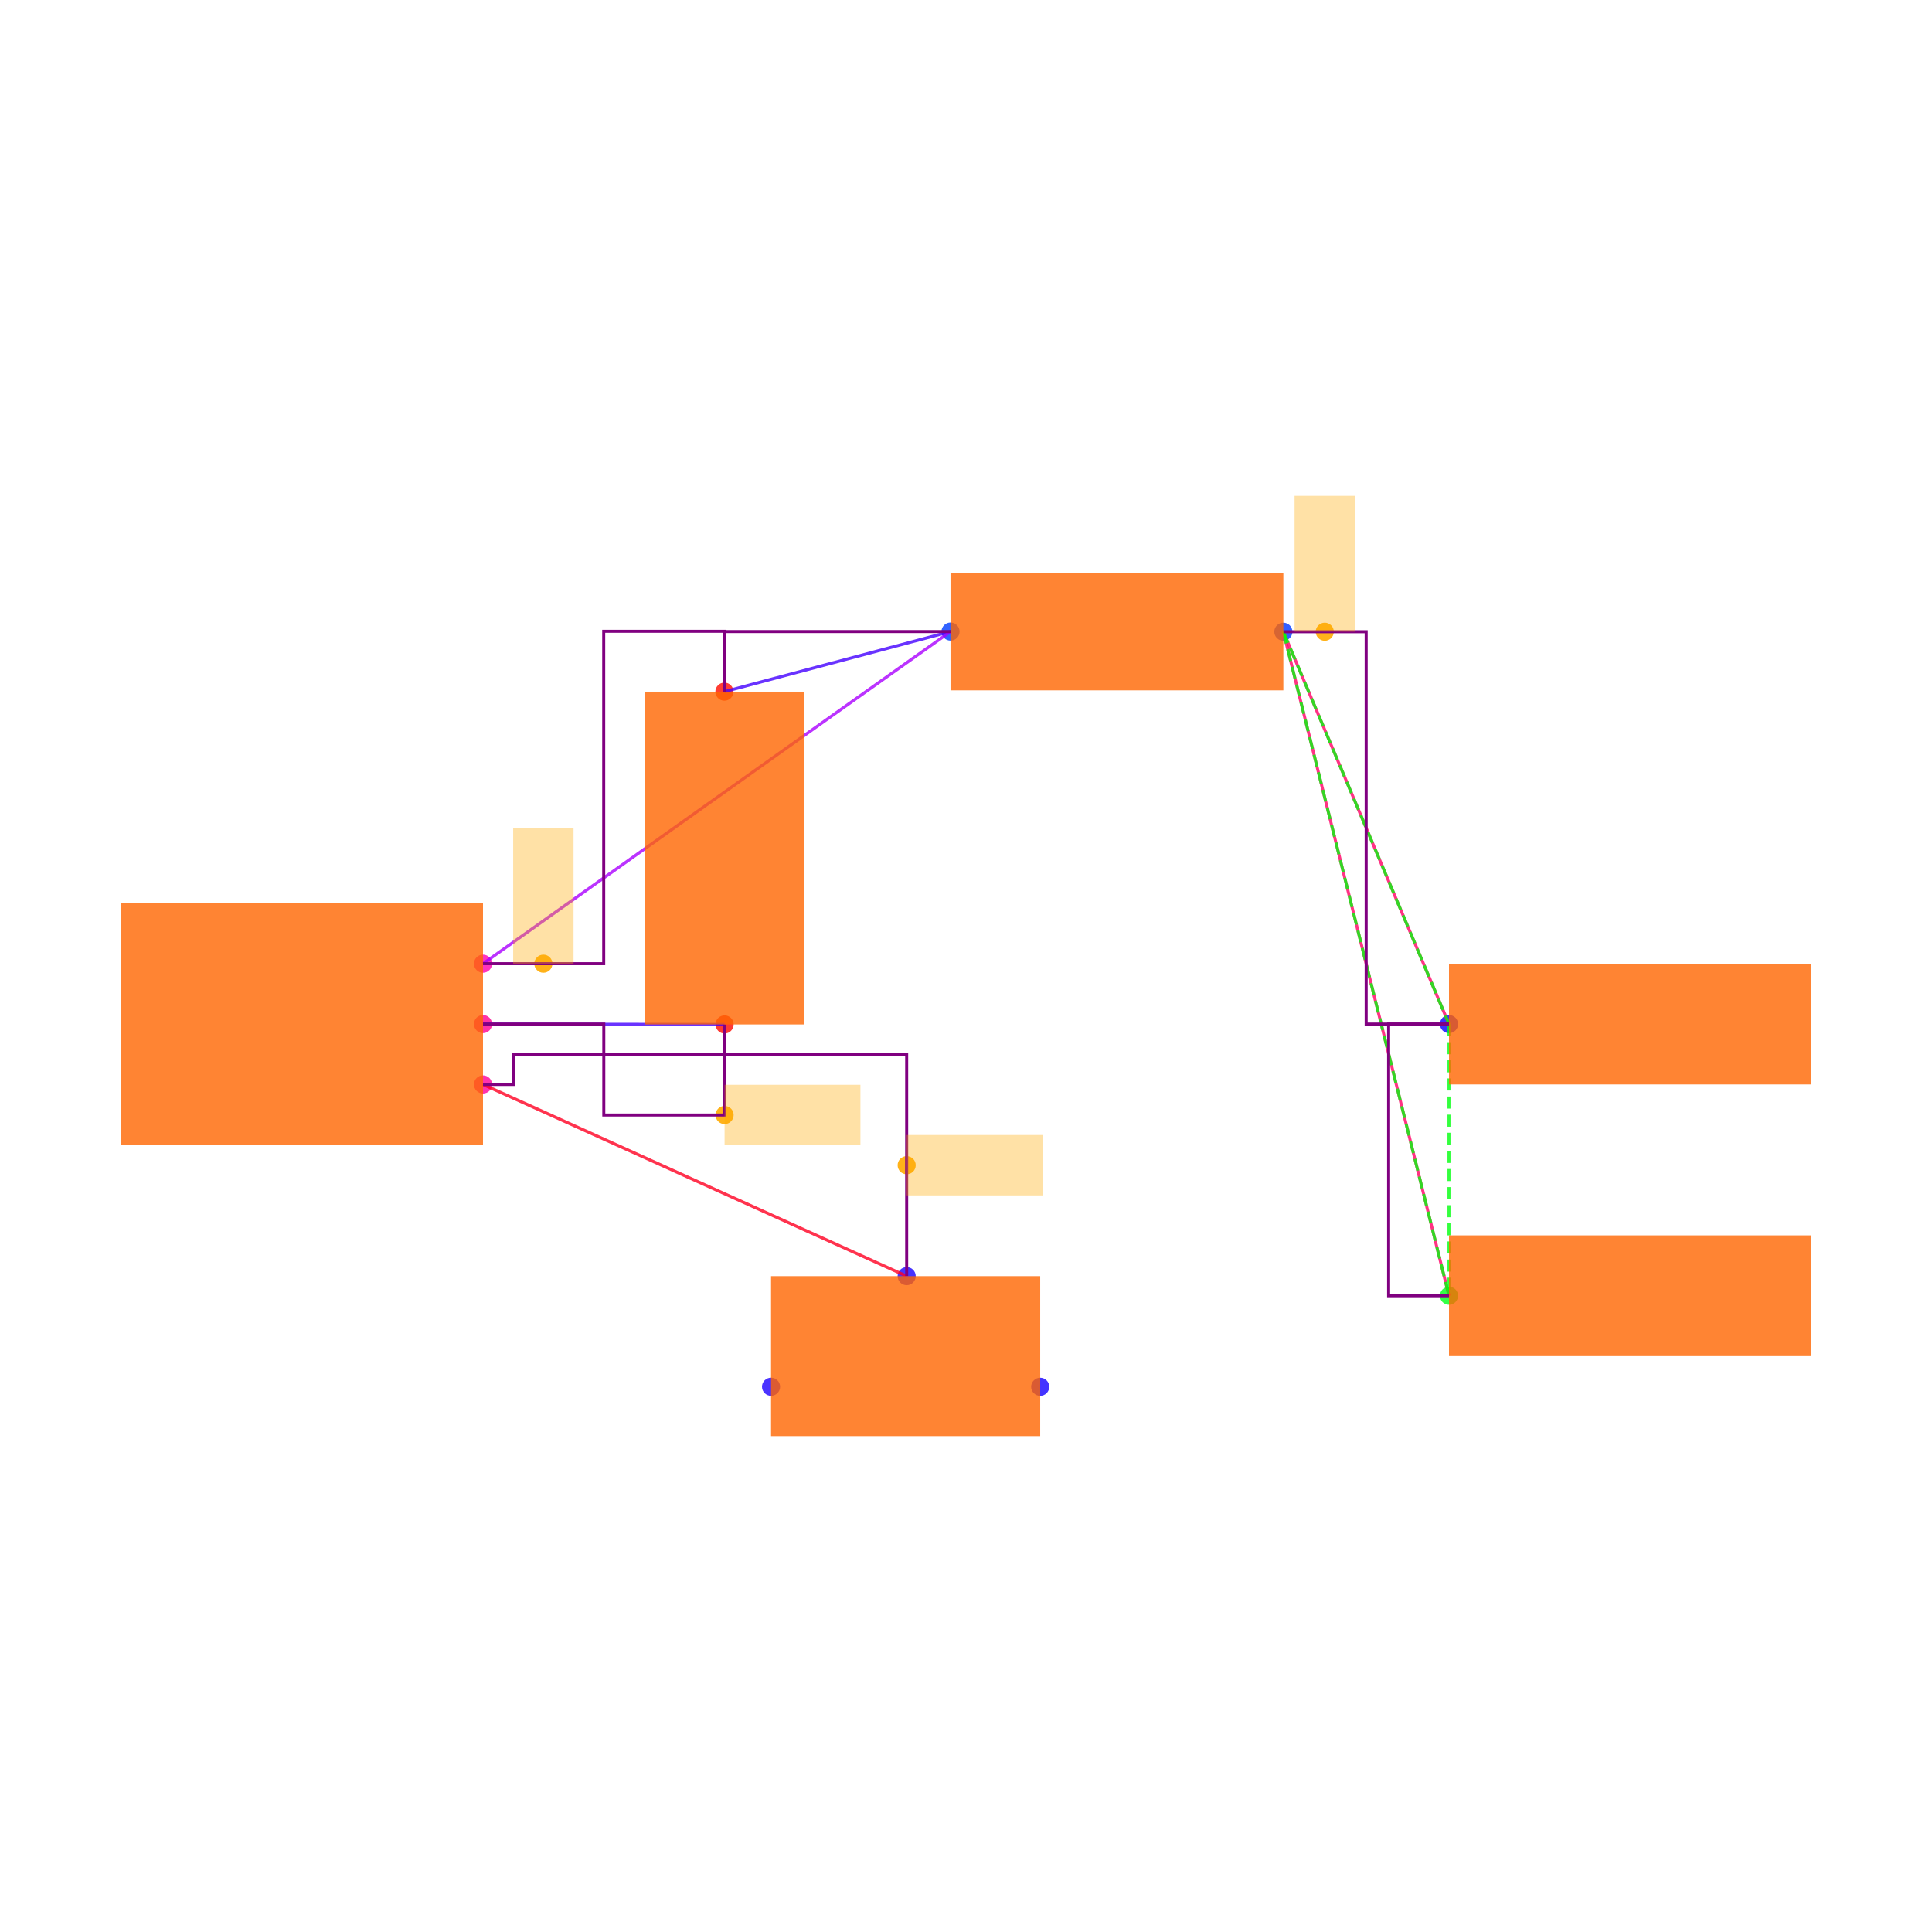
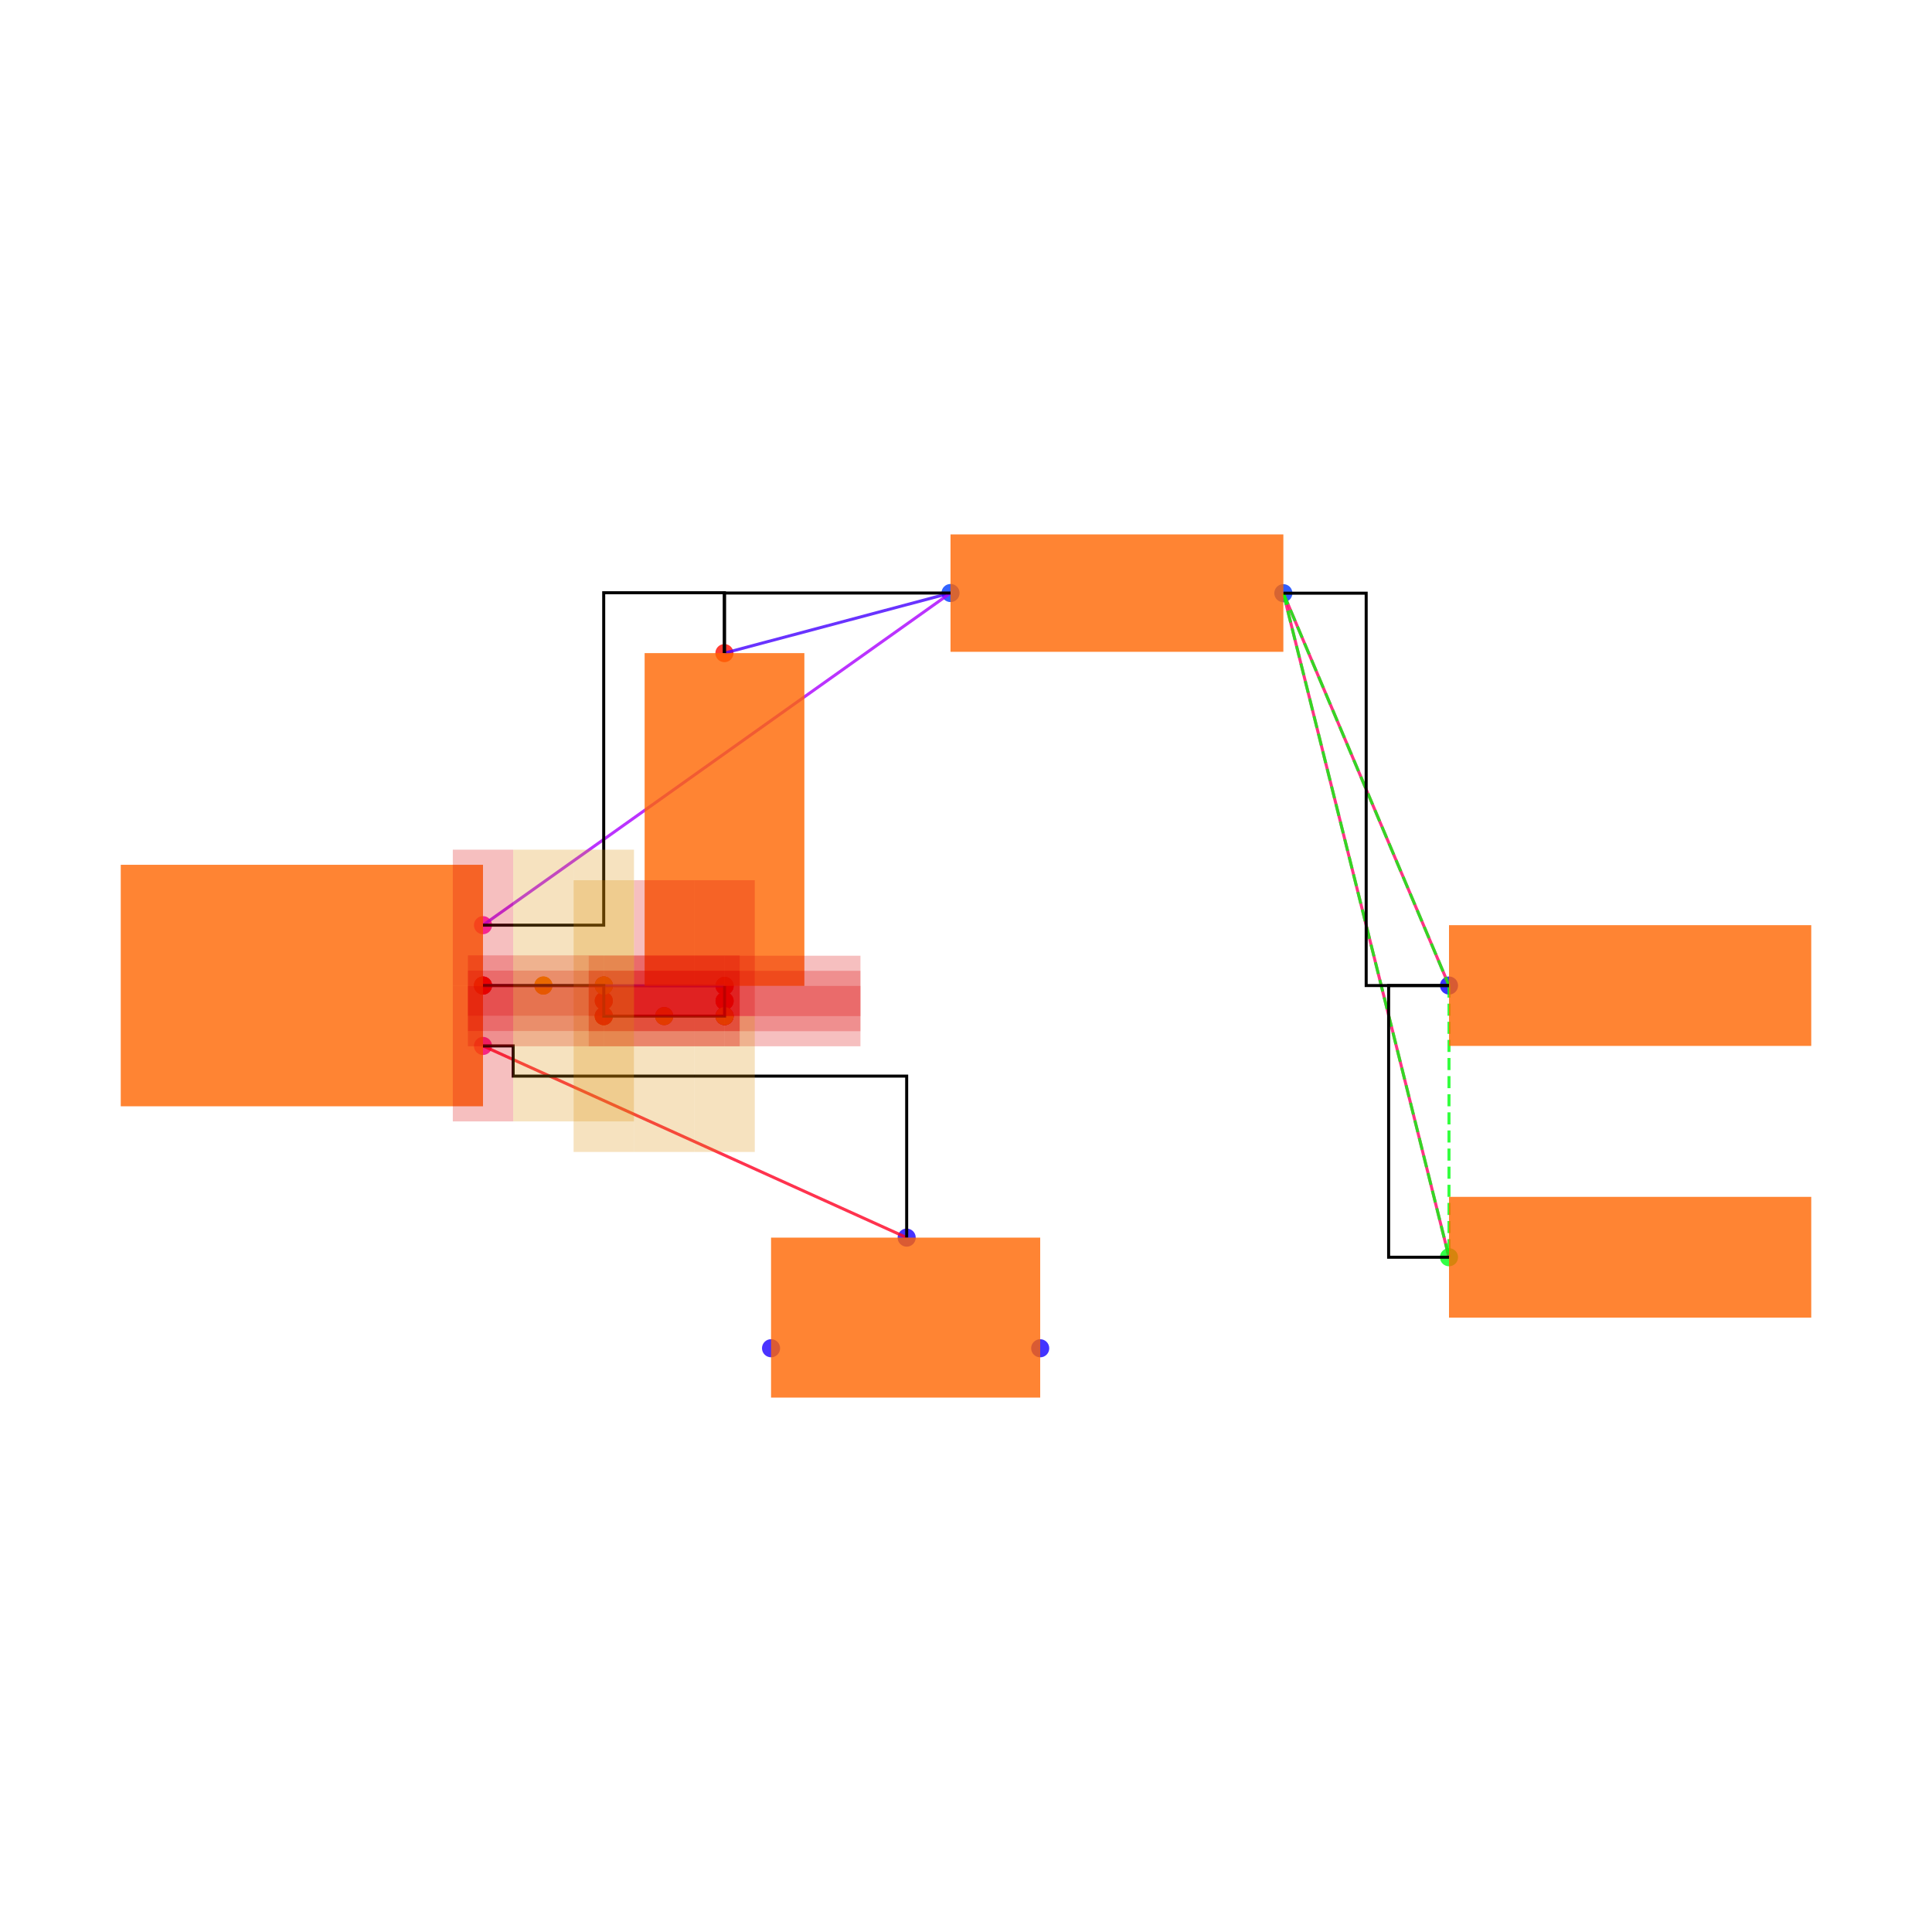
<svg xmlns="http://www.w3.org/2000/svg" width="640" height="640" viewBox="0 0 640 640">
  <rect width="100%" height="100%" fill="white" />
  <g>
-     <circle data-type="point" data-label="U1.6 x+" data-x="0.6000000000000001" data-y="-0.2" cx="160" cy="359.238" r="3" fill="hsl(324, 100%, 50%, 0.8)" />
-   </g>
-   <g>
-     <circle data-type="point" data-label="U1.8 x+" data-x="0.6000000000000001" data-y="0" cx="160" cy="339.238" r="3" fill="hsl(326, 100%, 50%, 0.8)" />
-   </g>
-   <g>
-     <circle data-type="point" data-label="U1.1 x+" data-x="0.6000000000000001" data-y="0.2" cx="160" cy="319.238" r="3" fill="hsl(319, 100%, 50%, 0.8)" />
-   </g>
-   <g>
-     <circle data-type="point" data-label="C2.1 y-" data-x="1.4002733499999995" data-y="-0.0012093000000001908" cx="240.027" cy="339.359" r="3" fill="hsl(2, 100%, 50%, 0.8)" />
-   </g>
-   <g>
-     <circle data-type="point" data-label="C2.2 y+" data-x="1.3997266500000003" data-y="1.1012093000000003" cx="239.973" cy="229.117" r="3" fill="hsl(3, 100%, 50%, 0.8)" />
-   </g>
-   <g>
-     <circle data-type="point" data-label="R1.1 x-" data-x="2.1487092999999997" data-y="1.3002732499999994" cx="314.871" cy="209.211" r="3" fill="hsl(226, 100%, 50%, 0.8)" />
-   </g>
-   <g>
-     <circle data-type="point" data-label="R1.2 x+" data-x="3.2512907000000006" data-y="1.2997267500000007" cx="425.129" cy="209.265" r="3" fill="hsl(227, 100%, 50%, 0.8)" />
-   </g>
-   <g>
-     <circle data-type="point" data-label="JP5.1 x-" data-x="3.8000000000000003" data-y="0" cx="480" cy="339.238" r="3" fill="hsl(242, 100%, 50%, 0.8)" />
-   </g>
-   <g>
-     <circle data-type="point" data-label="JP9.1 x-" data-x="3.8000000000000003" data-y="-0.9" cx="480" cy="429.238" r="3" fill="hsl(126, 100%, 50%, 0.8)" />
-   </g>
-   <g>
-     <circle data-type="point" data-label="JP8.1 x+" data-x="2.4458007999999998" data-y="-1.2015872704999997" cx="344.58" cy="459.397" r="3" fill="hsl(245, 100%, 50%, 0.8)" />
-   </g>
-   <g>
-     <circle data-type="point" data-label="JP8.2 y+" data-x="2.0034928" data-y="-0.8350319000000007" cx="300.349" cy="422.741" r="3" fill="hsl(246, 100%, 50%, 0.8)" />
-   </g>
-   <g>
-     <circle data-type="point" data-label="JP8.3 x-" data-x="1.5541992" data-y="-1.2014628704999997" cx="255.42" cy="459.384" r="3" fill="hsl(247, 100%, 50%, 0.8)" />
-   </g>
-   <g>
-     <circle data-type="point" data-label="anchorPoint orientation: x+" data-x="2.0034928" data-y="-0.46751595000000035" cx="300.349" cy="385.99" r="3" fill="hsl(40, 100%, 50%, 0.9)" />
-   </g>
-   <g>
-     <circle data-type="point" data-label="anchorPoint orientation: x+" data-x="1.4002733499999995" data-y="-0.30120930000000024" cx="240.027" cy="369.359" r="3" fill="hsl(40, 100%, 50%, 0.9)" />
-   </g>
-   <g>
-     <circle data-type="point" data-label="anchorPoint orientation: y+" data-x="0.7999316625000001" data-y="0.2" cx="179.993" cy="319.238" r="3" fill="hsl(40, 100%, 50%, 0.9)" />
-   </g>
-   <g>
-     <circle data-type="point" data-label="anchorPoint orientation: y+" data-x="3.3884680250000008" data-y="1.2997267500000007" cx="438.847" cy="209.265" r="3" fill="hsl(40, 100%, 50%, 0.9)" />
-   </g>
-   <g>
-     <polyline data-points="1.4002733499999995,-0.0012093000000001908 0.6000000000000001,0" data-type="line" data-label="" points="240.027,339.359 160,339.238" fill="none" stroke="hsl(256, 100%, 50%, 0.8)" stroke-width="1" />
-   </g>
-   <g>
-     <polyline data-points="1.3997266500000003,1.1012093000000003 2.1487092999999997,1.3002732499999994" data-type="line" data-label="" points="239.973,229.117 314.871,209.211" fill="none" stroke="hsl(256, 100%, 50%, 0.8)" stroke-width="1" />
-   </g>
-   <g>
-     <polyline data-points="2.1487092999999997,1.3002732499999994 0.6000000000000001,0.2" data-type="line" data-label="" points="314.871,209.211 160,319.238" fill="none" stroke="hsl(280, 100%, 50%, 0.8)" stroke-width="1" />
-   </g>
-   <g>
-     <polyline data-points="3.8000000000000003,0 3.2512907000000006,1.2997267500000007" data-type="line" data-label="" points="480,339.238 425.129,209.265" fill="none" stroke="hsl(336, 100%, 50%, 0.8)" stroke-width="1" />
-   </g>
-   <g>
-     <polyline data-points="3.8000000000000003,-0.9 3.2512907000000006,1.2997267500000007" data-type="line" data-label="" points="480,429.238 425.129,209.265" fill="none" stroke="hsl(336, 100%, 50%, 0.8)" stroke-width="1" />
-   </g>
-   <g>
-     <polyline data-points="2.0034928,-0.8350319000000007 0.6000000000000001,-0.2" data-type="line" data-label="" points="300.349,422.741 160,359.238" fill="none" stroke="hsl(352, 100%, 50%, 0.8)" stroke-width="1" />
-   </g>
-   <g>
-     <polyline data-points="3.2512907000000006,1.2997267500000007 3.8000000000000003,0" data-type="line" data-label="" points="425.129,209.265 480,339.238" fill="none" stroke="hsl(123, 100%, 50%, 0.8)" stroke-width="1" stroke-dasharray="4 2" />
-   </g>
-   <g>
-     <polyline data-points="3.2512907000000006,1.2997267500000007 3.8000000000000003,-0.9" data-type="line" data-label="" points="425.129,209.265 480,429.238" fill="none" stroke="hsl(123, 100%, 50%, 0.8)" stroke-width="1" stroke-dasharray="4 2" />
-   </g>
-   <g>
-     <polyline data-points="3.8000000000000003,0 3.8000000000000003,-0.9" data-type="line" data-label="" points="480,339.238 480,429.238" fill="none" stroke="hsl(123, 100%, 50%, 0.8)" stroke-width="1" stroke-dasharray="4 2" />
-   </g>
-   <g>
-     <polyline data-points="1.4002733499999995,-0.0012093000000001908 1.4002733499999995,-0.30120930000000024 1.0001366749999998,-0.30120930000000024 1.0001366749999998,0 0.6000000000000001,0" data-type="line" data-label="" points="240.027,339.359 240.027,369.359 200.014,369.359 200.014,339.238 160,339.238" fill="none" stroke="purple" stroke-width="1" />
-   </g>
-   <g>
-     <polyline data-points="2.1487092999999997,1.3002732499999994 1.3997266500000003,1.3002732499999994 1.3997266500000003,1.1012093000000003" data-type="line" data-label="" points="314.871,209.211 239.973,209.211 239.973,229.117" fill="none" stroke="purple" stroke-width="1" />
-   </g>
-   <g>
-     <polyline data-points="0.6000000000000001,0.2 0.9998633250000002,0.2 0.9998633250000002,1.3012093000000002 1.3997266500000003,1.3012093000000002 1.3997266500000003,1.1012093000000003" data-type="line" data-label="" points="160,319.238 199.986,319.238 199.986,209.117 239.973,209.117 239.973,229.117" fill="none" stroke="purple" stroke-width="1" />
-   </g>
-   <g>
-     <polyline data-points="3.8000000000000003,-0.9 3.6000000000000005,-0.9 3.6000000000000005,0 3.8000000000000003,0" data-type="line" data-label="" points="480,429.238 460,429.238 460,339.238 480,339.238" fill="none" stroke="purple" stroke-width="1" />
-   </g>
-   <g>
-     <polyline data-points="3.2512907000000006,1.2997267500000007 3.5256453500000005,1.2997267500000007 3.5256453500000005,0 3.8000000000000003,0" data-type="line" data-label="" points="425.129,209.265 452.565,209.265 452.565,339.238 480,339.238" fill="none" stroke="purple" stroke-width="1" />
-   </g>
-   <g>
-     <polyline data-points="2.0034928,-0.8350319000000007 2.0034928,-0.1 0.7000000000000001,-0.1 0.7000000000000001,-0.2 0.6000000000000001,-0.2" data-type="line" data-label="" points="300.349,422.741 300.349,349.238 170,349.238 170,359.238 160,359.238" fill="none" stroke="purple" stroke-width="1" />
-   </g>
-   <g>
-     <rect data-type="rect" data-label="schematic_component_0" data-x="0" data-y="0" x="40" y="299.238" width="120" height="80" fill="hsl(24, 100%, 50%, 0.8)" stroke="black" stroke-width="0.01" />
-   </g>
-   <g>
-     <rect data-type="rect" data-label="schematic_component_1" data-x="1.4" data-y="0.55" x="213.542" y="229.117" width="52.917" height="110.242" fill="hsl(24, 100%, 50%, 0.8)" stroke="black" stroke-width="0.01" />
-   </g>
-   <g>
-     <rect data-type="rect" data-label="schematic_component_2" data-x="2.7" data-y="1.3" x="314.871" y="189.792" width="110.258" height="38.891" fill="hsl(24, 100%, 50%, 0.8)" stroke="black" stroke-width="0.01" />
-   </g>
-   <g>
-     <rect data-type="rect" data-label="schematic_component_3" data-x="4.4" data-y="0" x="480" y="319.238" width="120" height="40" fill="hsl(24, 100%, 50%, 0.8)" stroke="black" stroke-width="0.01" />
-   </g>
-   <g>
-     <rect data-type="rect" data-label="schematic_component_4" data-x="4.4" data-y="-0.9" x="480" y="409.238" width="120" height="40" fill="hsl(24, 100%, 50%, 0.8)" stroke="black" stroke-width="0.01" />
-   </g>
-   <g>
-     <rect data-type="rect" data-label="schematic_component_5" data-x="2" data-y="-1.1" x="255.42" y="422.741" width="89.16" height="52.994" fill="hsl(24, 100%, 50%, 0.8)" stroke="black" stroke-width="0.01" />
-   </g>
-   <g>
-     <rect data-type="rect" data-label="netId: solderjumper.JP8 &gt; port.pin2 to .U1 &gt; .pin6 globalConnNetId: connectivity_net3" data-x="2.2284928" data-y="-0.46751595000000035" x="300.349" y="375.99" width="45" height="20" fill="hsl(40, 100%, 50%, 0.35)" stroke="black" stroke-width="0.01" />
-   </g>
-   <g>
-     <rect data-type="rect" data-label="netId: capacitor.C2 &gt; port.pin1 to .U1 &gt; .pin8 globalConnNetId: connectivity_net0" data-x="1.6252733499999996" data-y="-0.30120930000000024" x="240.027" y="359.359" width="45" height="20" fill="hsl(40, 100%, 50%, 0.35)" stroke="black" stroke-width="0.01" />
-   </g>
-   <g>
-     <rect data-type="rect" data-label="netId: resistor.R1 &gt; port.pin1 to .U1 &gt; .pin1 globalConnNetId: connectivity_net1" data-x="0.7999316625000001" data-y="0.42500000000000004" x="169.993" y="274.238" width="20" height="45" fill="hsl(40, 100%, 50%, 0.35)" stroke="black" stroke-width="0.01" />
-   </g>
-   <g>
-     <rect data-type="rect" data-label="netId: PAD globalConnNetId: connectivity_net2" data-x="3.3884680250000008" data-y="1.5247267500000008" x="428.847" y="164.265" width="20" height="45" fill="hsl(40, 100%, 50%, 0.35)" stroke="black" stroke-width="0.01" />
+     <circle data-type="point" data-label="U1.6 x+" data-x="0.6000000000000001" data-y="-0.2" cx="160" cy="346.474" r="3" fill="hsl(324, 100%, 50%, 0.8)" />
+   </g>
+   <g>
+     <circle data-type="point" data-label="U1.8 x+" data-x="0.6000000000000001" data-y="0" cx="160" cy="326.474" r="3" fill="hsl(326, 100%, 50%, 0.8)" />
+   </g>
+   <g>
+     <circle data-type="point" data-label="U1.1 x+" data-x="0.6000000000000001" data-y="0.2" cx="160" cy="306.474" r="3" fill="hsl(319, 100%, 50%, 0.8)" />
+   </g>
+   <g>
+     <circle data-type="point" data-label="C2.1 y-" data-x="1.4002733499999995" data-y="-0.0012093000000001908" cx="240.027" cy="326.595" r="3" fill="hsl(2, 100%, 50%, 0.8)" />
+   </g>
+   <g>
+     <circle data-type="point" data-label="C2.2 y+" data-x="1.3997266500000003" data-y="1.1012093000000003" cx="239.973" cy="216.353" r="3" fill="hsl(3, 100%, 50%, 0.8)" />
+   </g>
+   <g>
+     <circle data-type="point" data-label="R1.1 x-" data-x="2.1487092999999997" data-y="1.3002732499999994" cx="314.871" cy="196.447" r="3" fill="hsl(226, 100%, 50%, 0.8)" />
+   </g>
+   <g>
+     <circle data-type="point" data-label="R1.2 x+" data-x="3.2512907000000006" data-y="1.2997267500000007" cx="425.129" cy="196.502" r="3" fill="hsl(227, 100%, 50%, 0.8)" />
+   </g>
+   <g>
+     <circle data-type="point" data-label="JP5.1 x-" data-x="3.8000000000000003" data-y="0" cx="480" cy="326.474" r="3" fill="hsl(242, 100%, 50%, 0.8)" />
+   </g>
+   <g>
+     <circle data-type="point" data-label="JP9.1 x-" data-x="3.8000000000000003" data-y="-0.9" cx="480" cy="416.474" r="3" fill="hsl(126, 100%, 50%, 0.8)" />
+   </g>
+   <g>
+     <circle data-type="point" data-label="JP8.1 x+" data-x="2.4458007999999998" data-y="-1.2015872704999997" cx="344.58" cy="446.633" r="3" fill="hsl(245, 100%, 50%, 0.8)" />
+   </g>
+   <g>
+     <circle data-type="point" data-label="JP8.2 y+" data-x="2.0034928" data-y="-0.8350319000000007" cx="300.349" cy="409.978" r="3" fill="hsl(246, 100%, 50%, 0.8)" />
+   </g>
+   <g>
+     <circle data-type="point" data-label="JP8.3 x-" data-x="1.5541992" data-y="-1.2014628704999997" cx="255.42" cy="446.621" r="3" fill="hsl(247, 100%, 50%, 0.8)" />
+   </g>
+   <g>
+     <circle data-type="point" data-label="anchor orientation: x+" data-x="1.4002733499999995" data-y="-0.0012093000000001908" cx="240.027" cy="326.595" r="3" fill="red" />
+   </g>
+   <g>
+     <circle data-type="point" data-label="anchor orientation: x-" data-x="1.4002733499999995" data-y="-0.0012093000000001908" cx="240.027" cy="326.595" r="3" fill="red" />
+   </g>
+   <g>
+     <circle data-type="point" data-label="anchor orientation: x+" data-x="1.4002733499999995" data-y="-0.051209300000000194" cx="240.027" cy="331.595" r="3" fill="red" />
+   </g>
+   <g>
+     <circle data-type="point" data-label="anchor orientation: x-" data-x="1.4002733499999995" data-y="-0.051209300000000194" cx="240.027" cy="331.595" r="3" fill="red" />
+   </g>
+   <g>
+     <circle data-type="point" data-label="anchor orientation: x+" data-x="1.4002733499999995" data-y="-0.1012093000000002" cx="240.027" cy="336.595" r="3" fill="red" />
+   </g>
+   <g>
+     <circle data-type="point" data-label="anchor orientation: x-" data-x="1.4002733499999995" data-y="-0.1012093000000002" cx="240.027" cy="336.595" r="3" fill="red" />
+   </g>
+   <g>
+     <circle data-type="point" data-label="anchor orientation: y+" data-x="1.4002733499999995" data-y="-0.1012093000000002" cx="240.027" cy="336.595" r="3" fill="red" />
+   </g>
+   <g>
+     <circle data-type="point" data-label="anchor orientation: y-" data-x="1.4002733499999995" data-y="-0.1012093000000002" cx="240.027" cy="336.595" r="3" fill="orange" />
+   </g>
+   <g>
+     <circle data-type="point" data-label="anchor orientation: y+" data-x="1.2002050124999997" data-y="-0.1012093000000002" cx="220.021" cy="336.595" r="3" fill="red" />
+   </g>
+   <g>
+     <circle data-type="point" data-label="anchor orientation: y-" data-x="1.2002050124999997" data-y="-0.1012093000000002" cx="220.021" cy="336.595" r="3" fill="orange" />
+   </g>
+   <g>
+     <circle data-type="point" data-label="anchor orientation: y+" data-x="1.0001366749999998" data-y="-0.1012093000000002" cx="200.014" cy="336.595" r="3" fill="orange" />
+   </g>
+   <g>
+     <circle data-type="point" data-label="anchor orientation: y-" data-x="1.0001366749999998" data-y="-0.1012093000000002" cx="200.014" cy="336.595" r="3" fill="orange" />
+   </g>
+   <g>
+     <circle data-type="point" data-label="anchor orientation: x+" data-x="1.0001366749999998" data-y="-0.1012093000000002" cx="200.014" cy="336.595" r="3" fill="red" />
+   </g>
+   <g>
+     <circle data-type="point" data-label="anchor orientation: x-" data-x="1.0001366749999998" data-y="-0.1012093000000002" cx="200.014" cy="336.595" r="3" fill="red" />
+   </g>
+   <g>
+     <circle data-type="point" data-label="anchor orientation: x+" data-x="1.0001366749999998" data-y="-0.0506046500000001" cx="200.014" cy="331.535" r="3" fill="red" />
+   </g>
+   <g>
+     <circle data-type="point" data-label="anchor orientation: x-" data-x="1.0001366749999998" data-y="-0.0506046500000001" cx="200.014" cy="331.535" r="3" fill="red" />
+   </g>
+   <g>
+     <circle data-type="point" data-label="anchor orientation: x+" data-x="1.0001366749999998" data-y="0" cx="200.014" cy="326.474" r="3" fill="red" />
+   </g>
+   <g>
+     <circle data-type="point" data-label="anchor orientation: x-" data-x="1.0001366749999998" data-y="0" cx="200.014" cy="326.474" r="3" fill="red" />
+   </g>
+   <g>
+     <circle data-type="point" data-label="anchor orientation: y+" data-x="1.0001366749999998" data-y="0" cx="200.014" cy="326.474" r="3" fill="orange" />
+   </g>
+   <g>
+     <circle data-type="point" data-label="anchor orientation: y-" data-x="1.0001366749999998" data-y="0" cx="200.014" cy="326.474" r="3" fill="orange" />
+   </g>
+   <g>
+     <circle data-type="point" data-label="anchor orientation: y+" data-x="0.8000683375" data-y="0" cx="180.007" cy="326.474" r="3" fill="orange" />
+   </g>
+   <g>
+     <circle data-type="point" data-label="anchor orientation: y-" data-x="0.8000683375" data-y="0" cx="180.007" cy="326.474" r="3" fill="orange" />
+   </g>
+   <g>
+     <circle data-type="point" data-label="anchor orientation: y+" data-x="0.6000000000000001" data-y="0" cx="160" cy="326.474" r="3" fill="red" />
+   </g>
+   <g>
+     <circle data-type="point" data-label="anchor orientation: y-" data-x="0.6000000000000001" data-y="0" cx="160" cy="326.474" r="3" fill="red" />
+   </g>
+   <g>
+     <polyline data-points="1.4002733499999995,-0.0012093000000001908 0.6000000000000001,0" data-type="line" data-label="" points="240.027,326.595 160,326.474" fill="none" stroke="hsl(256, 100%, 50%, 0.8)" stroke-width="1" />
+   </g>
+   <g>
+     <polyline data-points="1.3997266500000003,1.1012093000000003 2.1487092999999997,1.3002732499999994" data-type="line" data-label="" points="239.973,216.353 314.871,196.447" fill="none" stroke="hsl(256, 100%, 50%, 0.8)" stroke-width="1" />
+   </g>
+   <g>
+     <polyline data-points="2.1487092999999997,1.3002732499999994 0.6000000000000001,0.2" data-type="line" data-label="" points="314.871,196.447 160,306.474" fill="none" stroke="hsl(280, 100%, 50%, 0.8)" stroke-width="1" />
+   </g>
+   <g>
+     <polyline data-points="3.8000000000000003,0 3.2512907000000006,1.2997267500000007" data-type="line" data-label="" points="480,326.474 425.129,196.502" fill="none" stroke="hsl(336, 100%, 50%, 0.8)" stroke-width="1" />
+   </g>
+   <g>
+     <polyline data-points="3.8000000000000003,-0.9 3.2512907000000006,1.2997267500000007" data-type="line" data-label="" points="480,416.474 425.129,196.502" fill="none" stroke="hsl(336, 100%, 50%, 0.8)" stroke-width="1" />
+   </g>
+   <g>
+     <polyline data-points="2.0034928,-0.8350319000000007 0.6000000000000001,-0.2" data-type="line" data-label="" points="300.349,409.978 160,346.474" fill="none" stroke="hsl(352, 100%, 50%, 0.8)" stroke-width="1" />
+   </g>
+   <g>
+     <polyline data-points="3.2512907000000006,1.2997267500000007 3.8000000000000003,0" data-type="line" data-label="" points="425.129,196.502 480,326.474" fill="none" stroke="hsl(123, 100%, 50%, 0.8)" stroke-width="1" stroke-dasharray="4 2" />
+   </g>
+   <g>
+     <polyline data-points="3.2512907000000006,1.2997267500000007 3.8000000000000003,-0.9" data-type="line" data-label="" points="425.129,196.502 480,416.474" fill="none" stroke="hsl(123, 100%, 50%, 0.8)" stroke-width="1" stroke-dasharray="4 2" />
+   </g>
+   <g>
+     <polyline data-points="3.8000000000000003,0 3.8000000000000003,-0.9" data-type="line" data-label="" points="480,326.474 480,416.474" fill="none" stroke="hsl(123, 100%, 50%, 0.8)" stroke-width="1" stroke-dasharray="4 2" />
+   </g>
+   <g>
+     <polyline data-points="1.4002733499999995,-0.0012093000000001908 1.4002733499999995,-0.1012093000000002 1.0001366749999998,-0.1012093000000002 1.0001366749999998,0 0.6000000000000001,0" data-type="line" data-label="" points="240.027,326.595 240.027,336.595 200.014,336.595 200.014,326.474 160,326.474" fill="none" stroke="black" stroke-width="1" />
+   </g>
+   <g>
+     <polyline data-points="2.1487092999999997,1.3002732499999994 1.3997266500000003,1.3002732499999994 1.3997266500000003,1.1012093000000003" data-type="line" data-label="" points="314.871,196.447 239.973,196.447 239.973,216.353" fill="none" stroke="black" stroke-width="1" />
+   </g>
+   <g>
+     <polyline data-points="0.6000000000000001,0.2 0.9998633250000002,0.2 0.9998633250000002,1.3012093000000002 1.3997266500000003,1.3012093000000002 1.3997266500000003,1.1012093000000003" data-type="line" data-label="" points="160,306.474 199.986,306.474 199.986,196.353 239.973,196.353 239.973,216.353" fill="none" stroke="black" stroke-width="1" />
+   </g>
+   <g>
+     <polyline data-points="3.8000000000000003,-0.9 3.6000000000000005,-0.9 3.6000000000000005,0 3.8000000000000003,0" data-type="line" data-label="" points="480,416.474 460,416.474 460,326.474 480,326.474" fill="none" stroke="black" stroke-width="1" />
+   </g>
+   <g>
+     <polyline data-points="3.2512907000000006,1.2997267500000007 3.451290700000001,1.2997267500000007 3.5256453500000005,1.2997267500000007 3.5256453500000005,0 3.6,0 3.8000000000000003,0" data-type="line" data-label="" points="425.129,196.502 445.129,196.502 452.565,196.502 452.565,326.474 460,326.474 480,326.474" fill="none" stroke="black" stroke-width="1" />
+   </g>
+   <g>
+     <polyline data-points="2.0034928,-0.8350319000000007 2.0034928,-0.30000000000000004 0.7000000000000001,-0.30000000000000004 0.7000000000000001,-0.2 0.6000000000000001,-0.2" data-type="line" data-label="" points="300.349,409.978 300.349,356.474 170,356.474 170,346.474 160,346.474" fill="none" stroke="black" stroke-width="1" />
+   </g>
+   <g>
+     <rect data-type="rect" data-label="schematic_component_0" data-x="0" data-y="0" x="40" y="286.474" width="120" height="80" fill="hsl(24, 100%, 50%, 0.8)" stroke="black" stroke-width="0.01" />
+   </g>
+   <g>
+     <rect data-type="rect" data-label="schematic_component_1" data-x="1.4" data-y="0.55" x="213.542" y="216.353" width="52.917" height="110.242" fill="hsl(24, 100%, 50%, 0.8)" stroke="black" stroke-width="0.01" />
+   </g>
+   <g>
+     <rect data-type="rect" data-label="schematic_component_2" data-x="2.7" data-y="1.3" x="314.871" y="177.029" width="110.258" height="38.891" fill="hsl(24, 100%, 50%, 0.8)" stroke="black" stroke-width="0.01" />
+   </g>
+   <g>
+     <rect data-type="rect" data-label="schematic_component_3" data-x="4.4" data-y="0" x="480" y="306.474" width="120" height="40" fill="hsl(24, 100%, 50%, 0.8)" stroke="black" stroke-width="0.01" />
+   </g>
+   <g>
+     <rect data-type="rect" data-label="schematic_component_4" data-x="4.4" data-y="-0.9" x="480" y="396.474" width="120" height="40" fill="hsl(24, 100%, 50%, 0.8)" stroke="black" stroke-width="0.01" />
+   </g>
+   <g>
+     <rect data-type="rect" data-label="schematic_component_5" data-x="2" data-y="-1.1" x="255.42" y="409.978" width="89.16" height="52.994" fill="hsl(24, 100%, 50%, 0.8)" stroke="black" stroke-width="0.01" />
+   </g>
+   <g>
+     <rect data-type="rect" data-label="status: chip-collision orientation: x+" data-x="1.6253733499999996" data-y="-0.0012093000000001908" x="240.037" y="316.595" width="45" height="20" fill="rgba(220, 0, 0, 0.25)" stroke="black" stroke-width="0.01" />
+   </g>
+   <g>
+     <rect data-type="rect" data-label="status: chip-collision orientation: x-" data-x="1.1751733499999995" data-y="-0.0012093000000001908" x="195.017" y="316.595" width="45" height="20" fill="rgba(220, 0, 0, 0.25)" stroke="black" stroke-width="0.01" />
+   </g>
+   <g>
+     <rect data-type="rect" data-label="status: chip-collision orientation: x+" data-x="1.6253733499999996" data-y="-0.0512093000000002" x="240.037" y="321.595" width="45" height="20" fill="rgba(220, 0, 0, 0.25)" stroke="black" stroke-width="0.01" />
+   </g>
+   <g>
+     <rect data-type="rect" data-label="status: chip-collision orientation: x-" data-x="1.1751733499999995" data-y="-0.0512093000000002" x="195.017" y="321.595" width="45" height="20" fill="rgba(220, 0, 0, 0.25)" stroke="black" stroke-width="0.01" />
+   </g>
+   <g>
+     <rect data-type="rect" data-label="status: chip-collision orientation: x+" data-x="1.6253733499999996" data-y="-0.1012093000000002" x="240.037" y="326.595" width="45" height="20" fill="rgba(220, 0, 0, 0.25)" stroke="black" stroke-width="0.01" />
+   </g>
+   <g>
+     <rect data-type="rect" data-label="status: chip-collision orientation: x-" data-x="1.1751733499999995" data-y="-0.1012093000000002" x="195.017" y="326.595" width="45" height="20" fill="rgba(220, 0, 0, 0.25)" stroke="black" stroke-width="0.01" />
+   </g>
+   <g>
+     <rect data-type="rect" data-label="status: chip-collision orientation: y+" data-x="1.4002733499999995" data-y="0.12389069999999983" x="230.027" y="291.585" width="20" height="45" fill="rgba(220, 0, 0, 0.25)" stroke="black" stroke-width="0.01" />
+   </g>
+   <g>
+     <rect data-type="rect" data-label="status: trace-collision orientation: y-" data-x="1.4002733499999995" data-y="-0.3263093000000002" x="230.027" y="336.605" width="20" height="45" fill="rgba(220, 140, 0, 0.25)" stroke="black" stroke-width="0.01" />
+   </g>
+   <g>
+     <rect data-type="rect" data-label="status: chip-collision orientation: y+" data-x="1.2002050124999997" data-y="0.12389069999999983" x="210.021" y="291.585" width="20" height="45" fill="rgba(220, 0, 0, 0.25)" stroke="black" stroke-width="0.01" />
+   </g>
+   <g>
+     <rect data-type="rect" data-label="status: trace-collision orientation: y-" data-x="1.2002050124999997" data-y="-0.3263093000000002" x="210.021" y="336.605" width="20" height="45" fill="rgba(220, 140, 0, 0.25)" stroke="black" stroke-width="0.01" />
+   </g>
+   <g>
+     <rect data-type="rect" data-label="status: trace-collision orientation: y+" data-x="1.0001366749999998" data-y="0.12389069999999983" x="190.014" y="291.585" width="20" height="45" fill="rgba(220, 140, 0, 0.25)" stroke="black" stroke-width="0.01" />
+   </g>
+   <g>
+     <rect data-type="rect" data-label="status: trace-collision orientation: y-" data-x="1.0001366749999998" data-y="-0.3263093000000002" x="190.014" y="336.605" width="20" height="45" fill="rgba(220, 140, 0, 0.25)" stroke="black" stroke-width="0.01" />
+   </g>
+   <g>
+     <rect data-type="rect" data-label="status: chip-collision orientation: x+" data-x="1.2252366749999999" data-y="-0.1012093000000002" x="200.024" y="326.595" width="45" height="20" fill="rgba(220, 0, 0, 0.25)" stroke="black" stroke-width="0.01" />
+   </g>
+   <g>
+     <rect data-type="rect" data-label="status: chip-collision orientation: x-" data-x="0.7750366749999998" data-y="-0.1012093000000002" x="155.004" y="326.595" width="45" height="20" fill="rgba(220, 0, 0, 0.25)" stroke="black" stroke-width="0.01" />
+   </g>
+   <g>
+     <rect data-type="rect" data-label="status: chip-collision orientation: x+" data-x="1.2252366749999999" data-y="-0.050604650000000105" x="200.024" y="321.535" width="45" height="20" fill="rgba(220, 0, 0, 0.25)" stroke="black" stroke-width="0.01" />
+   </g>
+   <g>
+     <rect data-type="rect" data-label="status: chip-collision orientation: x-" data-x="0.7750366749999998" data-y="-0.050604650000000105" x="155.004" y="321.535" width="45" height="20" fill="rgba(220, 0, 0, 0.25)" stroke="black" stroke-width="0.01" />
+   </g>
+   <g>
+     <rect data-type="rect" data-label="status: chip-collision orientation: x+" data-x="1.2252366749999999" data-y="0" x="200.024" y="316.474" width="45" height="20" fill="rgba(220, 0, 0, 0.25)" stroke="black" stroke-width="0.01" />
+   </g>
+   <g>
+     <rect data-type="rect" data-label="status: chip-collision orientation: x-" data-x="0.7750366749999998" data-y="0" x="155.004" y="316.474" width="45" height="20" fill="rgba(220, 0, 0, 0.25)" stroke="black" stroke-width="0.01" />
+   </g>
+   <g>
+     <rect data-type="rect" data-label="status: trace-collision orientation: y+" data-x="1.0001366749999998" data-y="0.2251" x="190.014" y="281.464" width="20" height="45" fill="rgba(220, 140, 0, 0.25)" stroke="black" stroke-width="0.01" />
+   </g>
+   <g>
+     <rect data-type="rect" data-label="status: trace-collision orientation: y-" data-x="1.0001366749999998" data-y="-0.2251" x="190.014" y="326.484" width="20" height="45" fill="rgba(220, 140, 0, 0.25)" stroke="black" stroke-width="0.01" />
+   </g>
+   <g>
+     <rect data-type="rect" data-label="status: trace-collision orientation: y+" data-x="0.8000683375" data-y="0.2251" x="170.007" y="281.464" width="20" height="45" fill="rgba(220, 140, 0, 0.25)" stroke="black" stroke-width="0.01" />
+   </g>
+   <g>
+     <rect data-type="rect" data-label="status: trace-collision orientation: y-" data-x="0.8000683375" data-y="-0.2251" x="170.007" y="326.484" width="20" height="45" fill="rgba(220, 140, 0, 0.25)" stroke="black" stroke-width="0.01" />
+   </g>
+   <g>
+     <rect data-type="rect" data-label="status: chip-collision orientation: y+" data-x="0.6000000000000001" data-y="0.2251" x="150" y="281.464" width="20" height="45" fill="rgba(220, 0, 0, 0.25)" stroke="black" stroke-width="0.01" />
+   </g>
+   <g>
+     <rect data-type="rect" data-label="status: chip-collision orientation: y-" data-x="0.6000000000000001" data-y="-0.2251" x="150" y="326.484" width="20" height="45" fill="rgba(220, 0, 0, 0.25)" stroke="black" stroke-width="0.01" />
  </g>
  <g id="crosshair" style="display: none">
    <line id="crosshair-h" y1="0" y2="640" stroke="#666" stroke-width="0.5" />
    <line id="crosshair-v" x1="0" x2="640" stroke="#666" stroke-width="0.5" />
    <text id="coordinates" font-family="monospace" font-size="12" fill="#666" />
  </g>
</svg>
